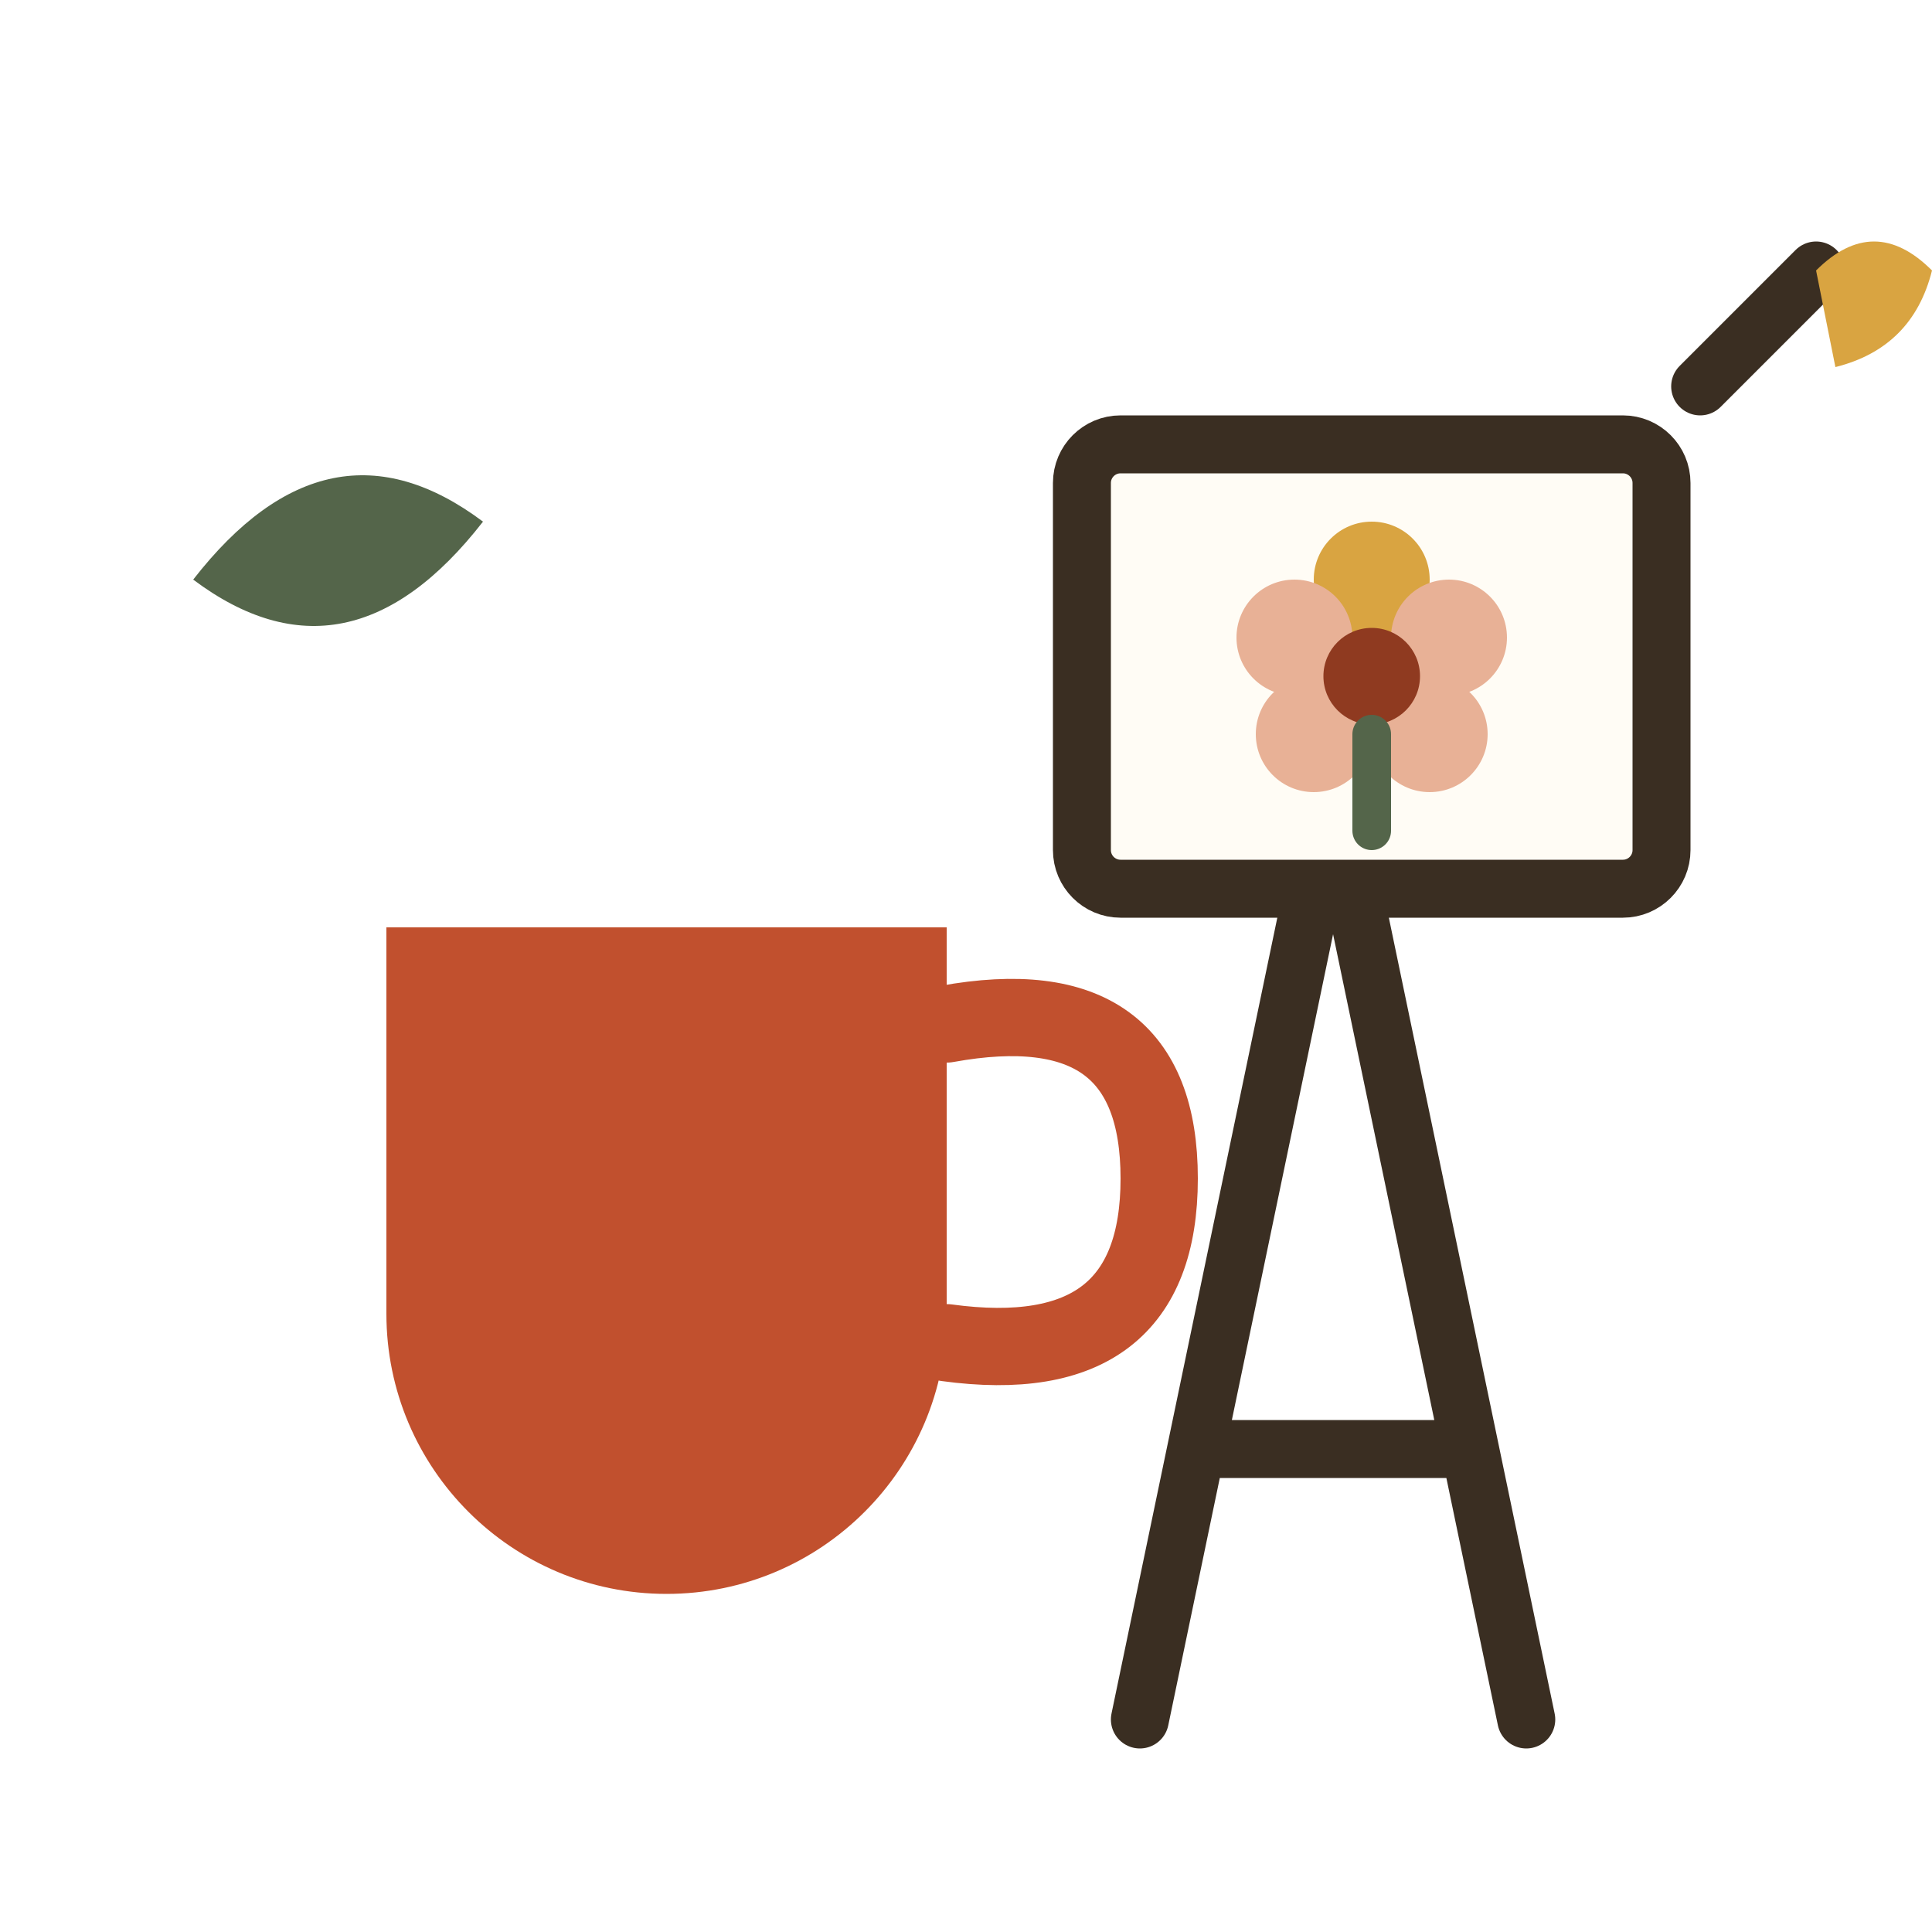
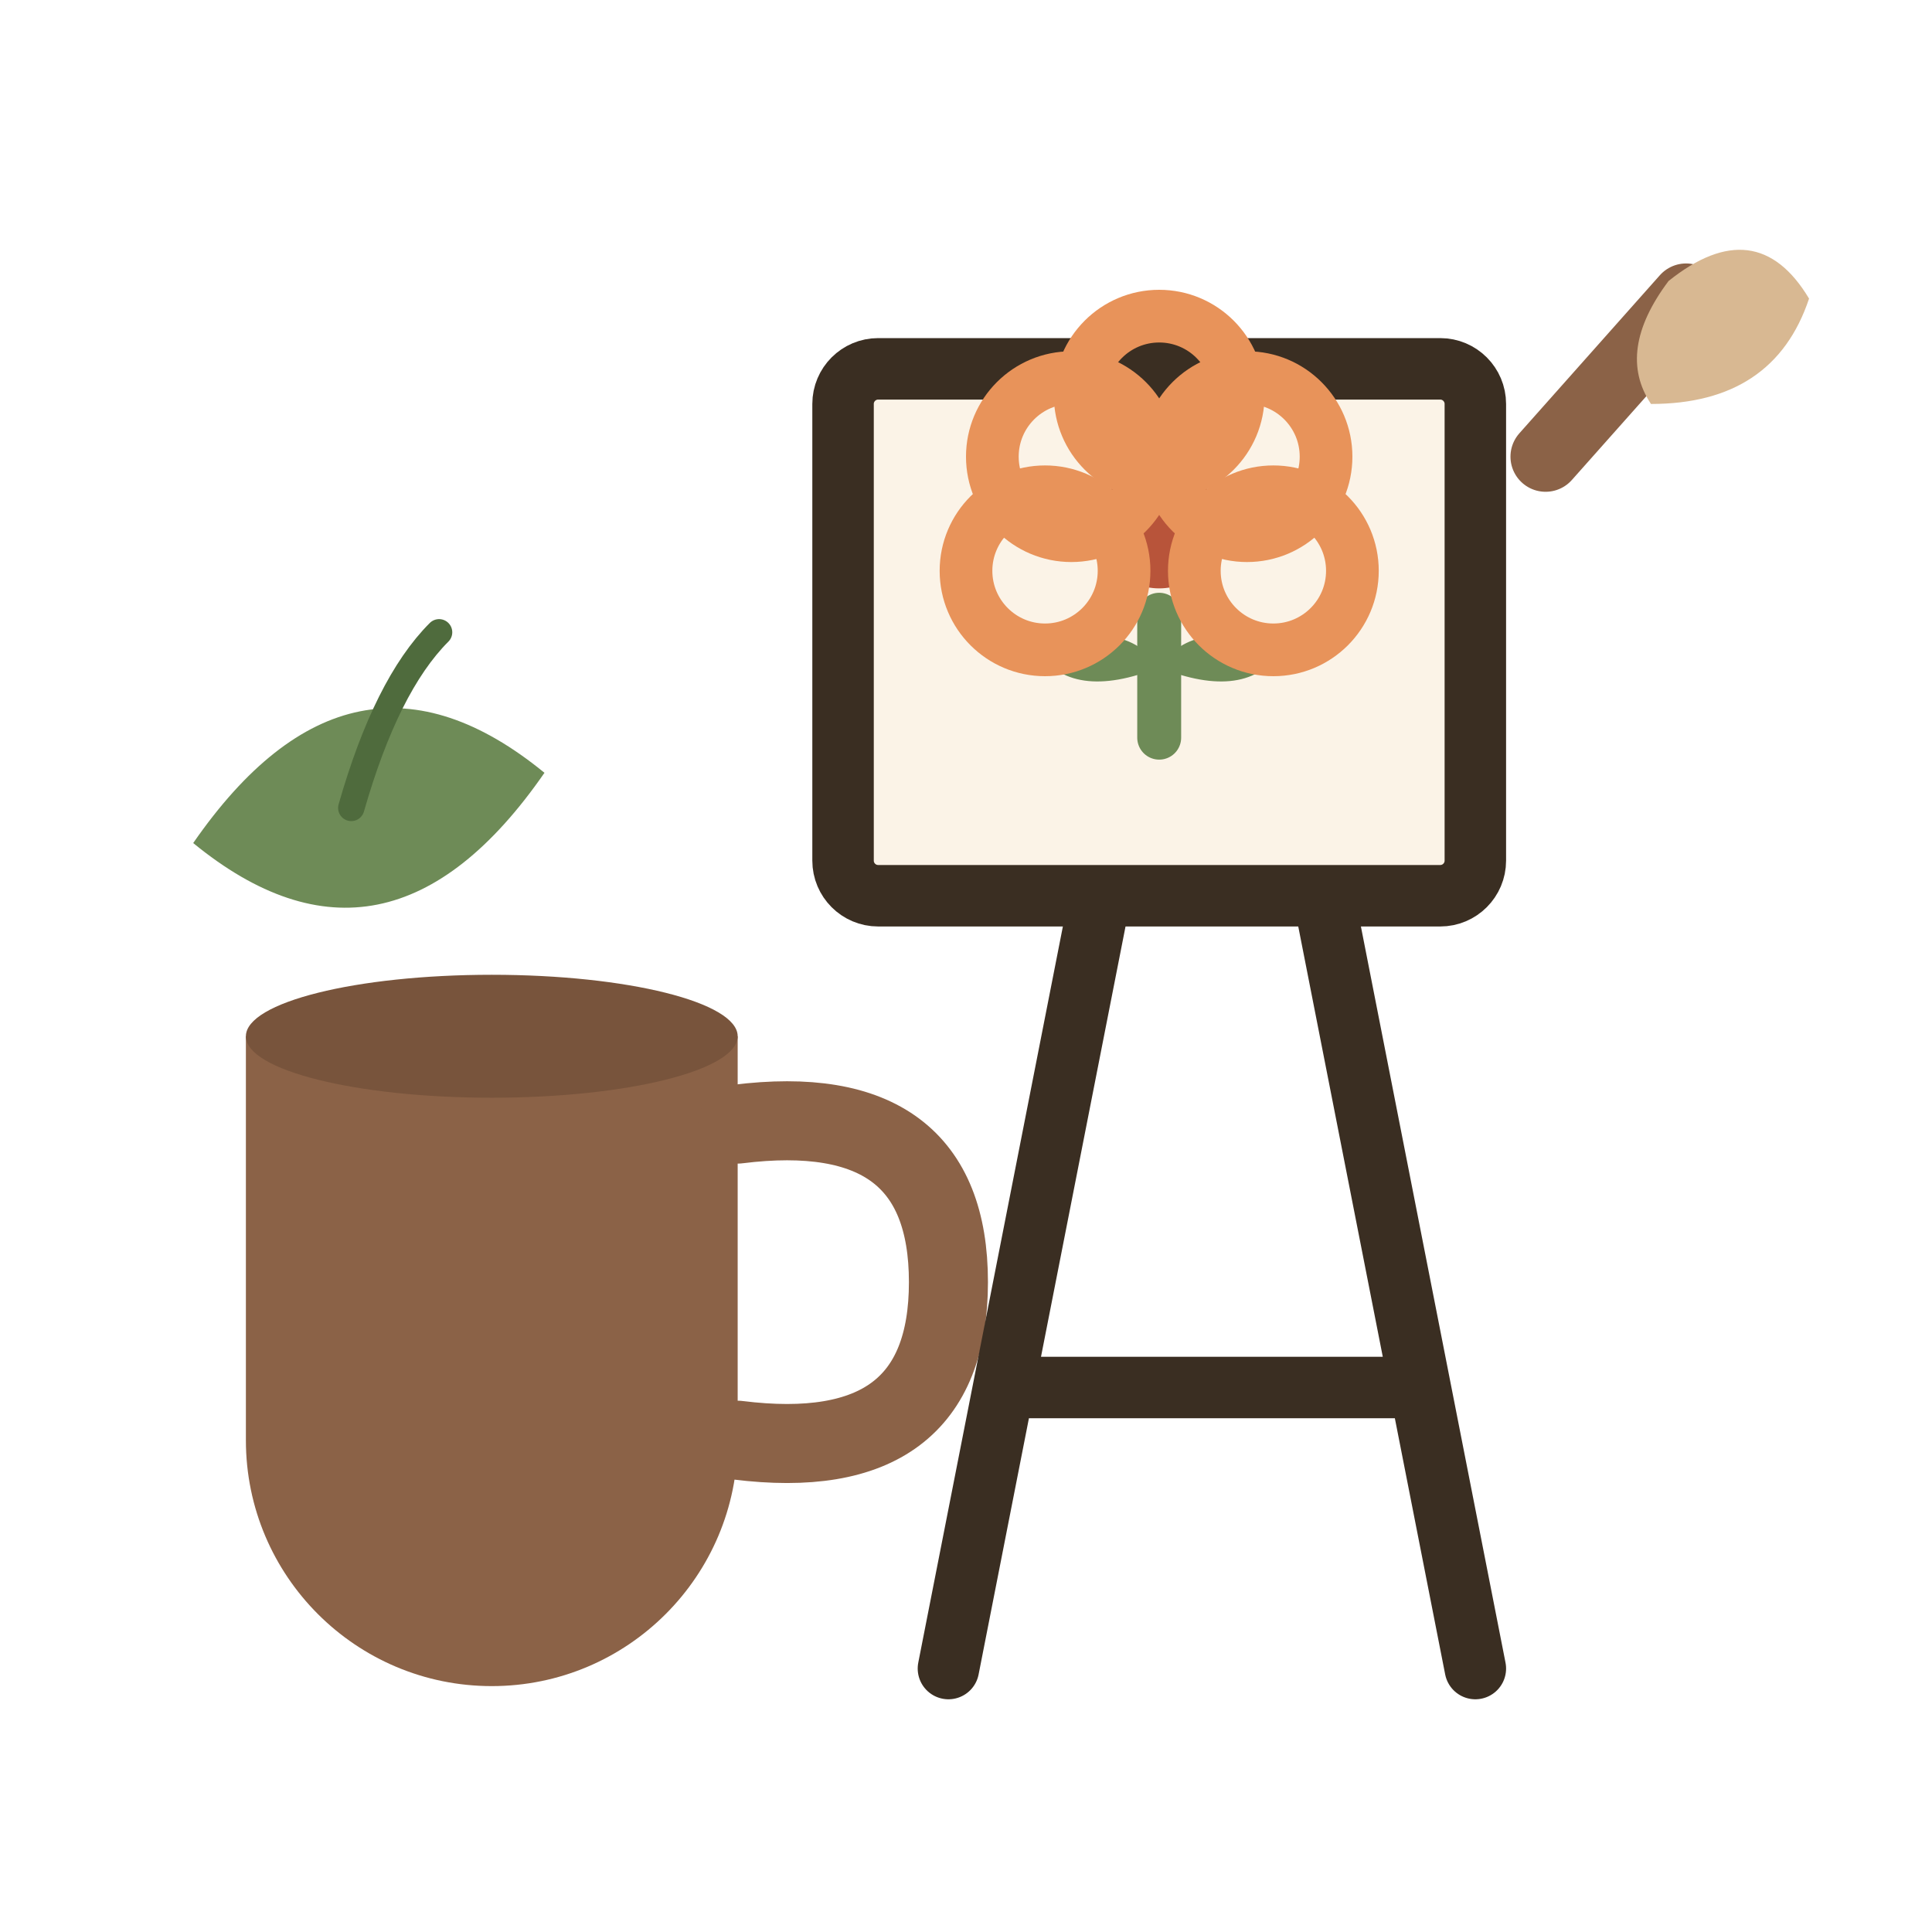
- <svg xmlns="http://www.w3.org/2000/svg" viewBox="0 0 200 200">
-   <path d="M40 96 h58 v40 a29 29 0 0 1 -29 29 a29 29 0 0 1 -29 -29 Z" fill="#C1502E" />
-   <path d="M98 106 q22 -4 22 16 q0 20 -22 17" fill="none" stroke="#C1502E" stroke-width="8" stroke-linecap="round" />
-   <path d="M118 178 L138 82 M158 178 L138 82 M126 150 h24" stroke="#3A2E22" stroke-width="6" fill="none" stroke-linecap="round" stroke-linejoin="round" />
-   <rect x="112" y="46" width="60" height="46" rx="4" fill="#FFFCF5" stroke="#3A2E22" stroke-width="6" />
-   <circle cx="142" cy="60" r="6" fill="#D9A441" />
-   <circle cx="134" cy="66" r="6" fill="#E8B196" />
-   <circle cx="150" cy="66" r="6" fill="#E8B196" />
-   <circle cx="136" cy="76" r="6" fill="#E8B196" />
-   <circle cx="148" cy="76" r="6" fill="#E8B196" />
-   <circle cx="142" cy="70" r="5" fill="#8F3A20" />
-   <path d="M142 76 v10" stroke="#54654A" stroke-width="4" stroke-linecap="round" />
-   <path d="M20 60 q14 -18 30 -6 q-14 18 -30 6 Z" fill="#54654A" />
-   <path d="M176 40 L188 28" stroke="#3A2E22" stroke-width="6" stroke-linecap="round" />
-   <path d="M188 28 q6 -6 12 0 q-2 8 -10 10 Z" fill="#D9A441" />
+ <svg xmlns="http://www.w3.org/2000/svg" viewBox="0 0 220 220">
+   <path d="M22 96 q18 -26 40 -8 q-18 26 -40 8 Z" fill="#6E8B57" />
+   <path d="M40 92 q4 -14 10 -20" stroke="#4F6B3D" stroke-width="3" fill="none" stroke-linecap="round" />
+   <path d="M28 118 h56 v46 a28 28 0 0 1 -28 28 a28 28 0 0 1 -28 -28 Z" fill="#8B6247" />
+   <ellipse cx="56" cy="118" rx="28" ry="7" fill="#78543C" />
+   <path d="M84 128 q24 -3 24 18 q0 21 -24 18" fill="none" stroke="#8B6247" stroke-width="9" stroke-linecap="round" />
+   <path d="M108 190 L130 78 M168 190 L146 78 M116 158 h44" stroke="#3A2E22" stroke-width="7" fill="none" stroke-linecap="round" stroke-linejoin="round" />
+   <rect x="96" y="42" width="72" height="60" rx="4" fill="#FBF3E7" stroke="#3A2E22" stroke-width="7" />
+   <path d="M132 84 v-14" stroke="#6E8B57" stroke-width="5" stroke-linecap="round" />
+   <path d="M132 76 q-10 4 -14 -2 q10 -4 14 2 Z" fill="#6E8B57" />
+   <path d="M132 76 q10 4 14 -2 q-10 -4 -14 2 Z" fill="#6E8B57" />
+   <circle cx="132" cy="60" r="7" fill="#B8543A" />
+   <circle cx="119" cy="65" r="9" fill="none" stroke="#E8935A" stroke-width="6" />
+   <circle cx="145" cy="65" r="9" fill="none" stroke="#E8935A" stroke-width="6" />
+   <circle cx="122" cy="52" r="9" fill="none" stroke="#E8935A" stroke-width="6" />
+   <circle cx="142" cy="52" r="9" fill="none" stroke="#E8935A" stroke-width="6" />
+   <circle cx="132" cy="45" r="9" fill="none" stroke="#E8935A" stroke-width="6" />
+   <path d="M176 52 L192 34" stroke="#8B6247" stroke-width="8" stroke-linecap="round" />
+   <path d="M190 32 q10 -8 16 2 q-4 12 -18 12 q-4 -6 2 -14 Z" fill="#D8B892" />
</svg>
